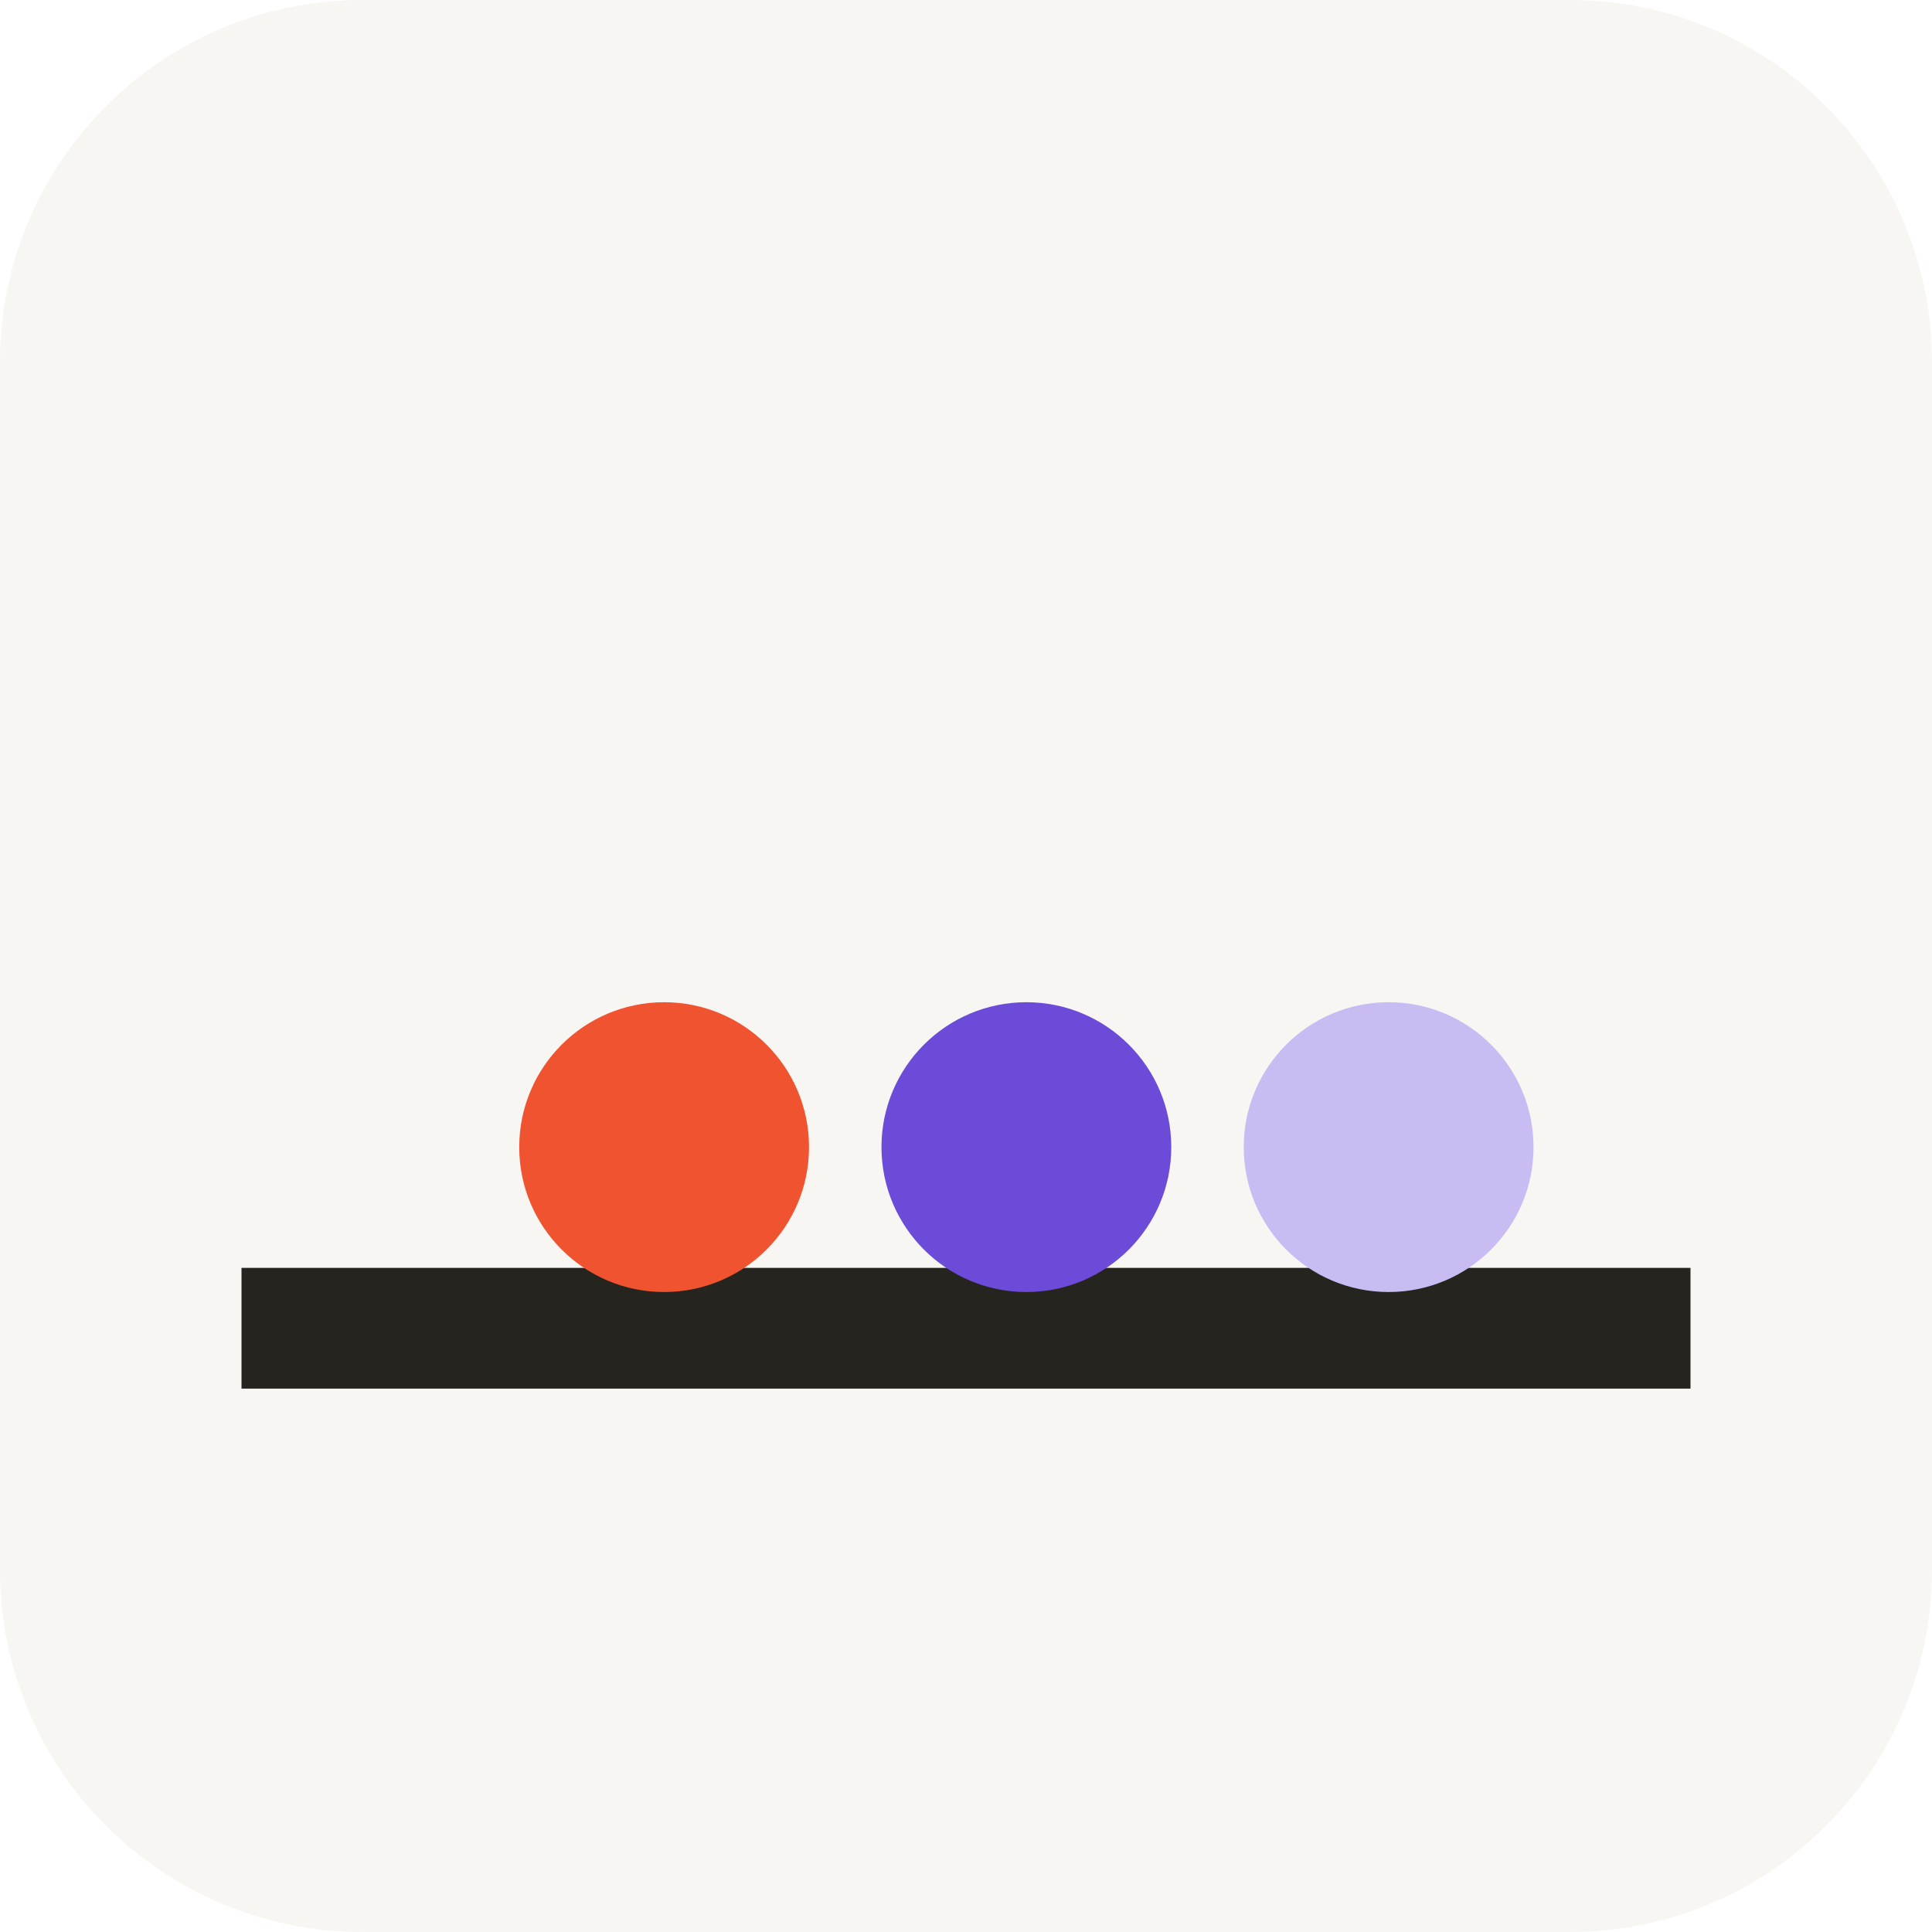
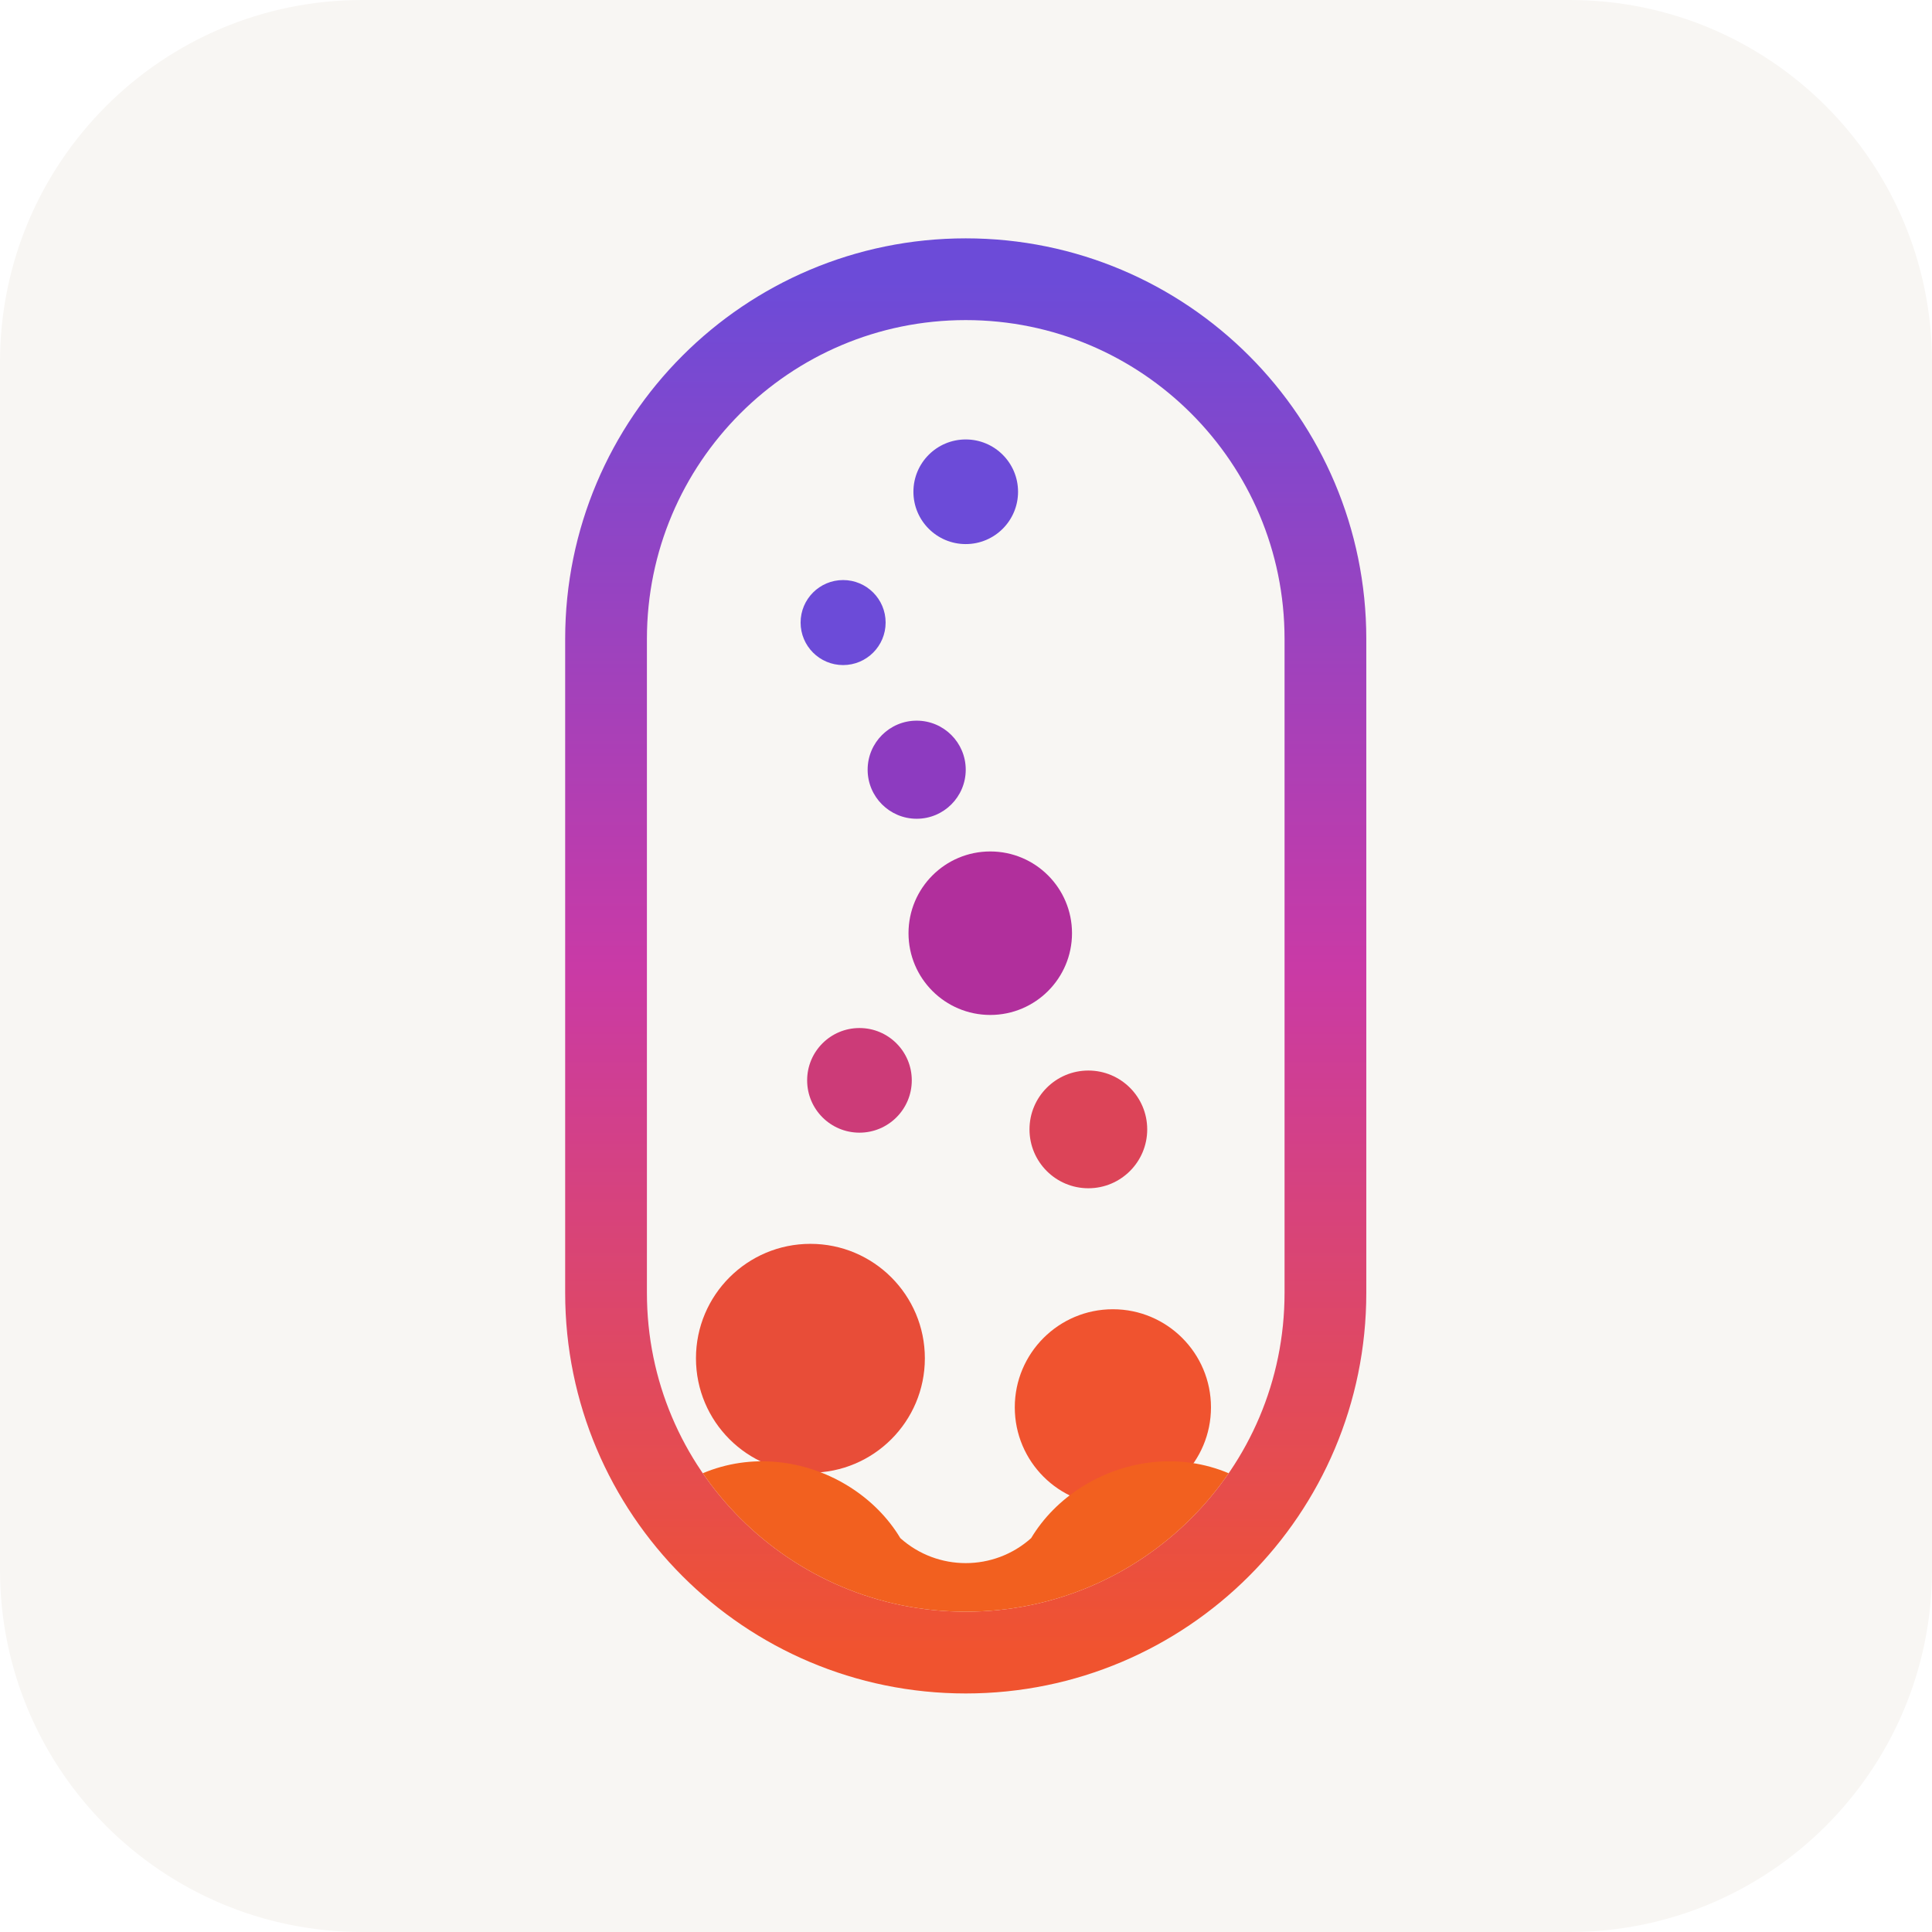
<svg xmlns="http://www.w3.org/2000/svg" viewBox="0 0 32 32">
+   <defs>
+     <linearGradient id="cap" x1="0" y1="0" x2="0" y2="1">
+       <stop offset="0" stop-color="#6C4BD8" />
+       <stop offset="0.5" stop-color="#C93AA6" />
+       <stop offset="1" stop-color="#F0532F" />
+     </linearGradient>
+     <clipPath id="inner">
+       <rect x="12.5" y="8.5" width="39" height="79" rx="19.5" />
+     </clipPath>
+   </defs>
  <rect width="32" height="32" rx="6" fill="#F8F6F3" />
-   <line x1="4" y1="22" x2="28" y2="22" stroke="#26241F" stroke-width="2" />
-   <circle cx="11" cy="19" r="2.4" fill="#F0532F" />
-   <circle cx="17" cy="19" r="2.4" fill="#6C4BD8" />
-   <circle cx="23" cy="19" r="2.4" fill="#C9BCF2" />
+   <g transform="translate(7.33 3) scale(0.2708)">
+     <rect x="10" y="6" width="44" height="84" rx="22" fill="none" stroke="url(#cap)" stroke-width="5" />
+     <circle cx="32" cy="19" r="3.2" fill="#6C4BD8" />
+     <circle cx="24.5" cy="27" r="2.6" fill="#6C4BD8" />
+     <circle cx="29" cy="36" r="3" fill="#8D3BC0" />
+     <circle cx="33.5" cy="46" r="5" fill="#B12F9C" />
+     <circle cx="25.5" cy="55" r="3.2" fill="#CC3B78" />
+     <circle cx="39.5" cy="58" r="3.6" fill="#DC4458" />
+     <g clip-path="url(#inner)">
+       <circle cx="22.5" cy="72" r="7" fill="#E84D38" />
+       <circle cx="41" cy="75" r="6" fill="#F0532F" />
+       <path d="M12 82 C17 76 25 78 28 83 A6 6 0 0 0 36 83 C39 78 47 76 52 82 L52 92 L12 92 Z" fill="#F2601F" />
+     </g>
+   </g>
</svg>
